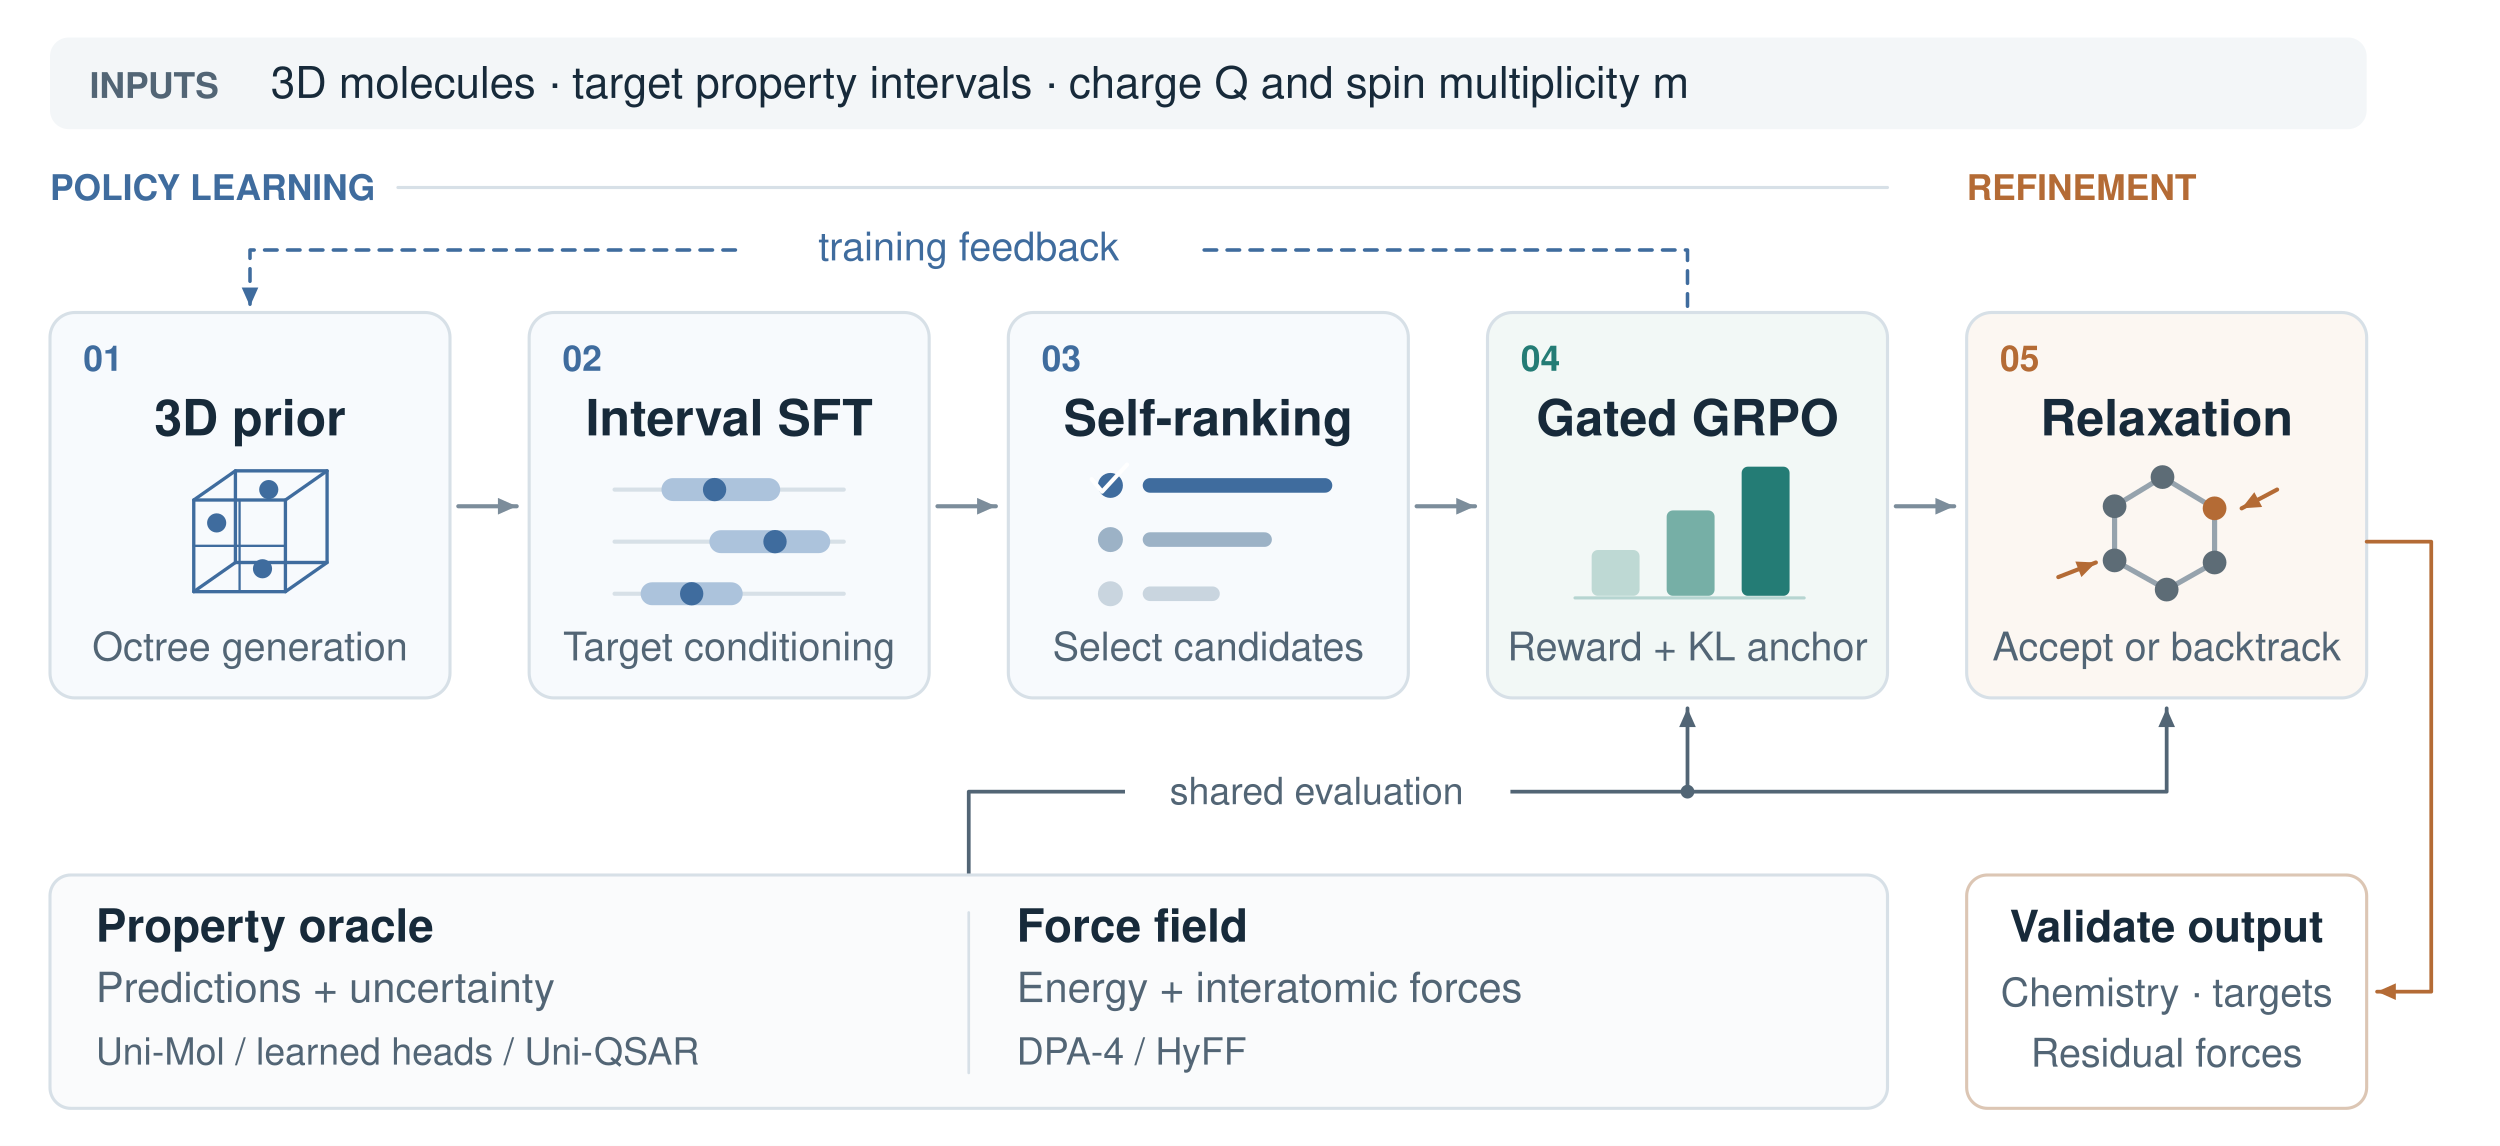
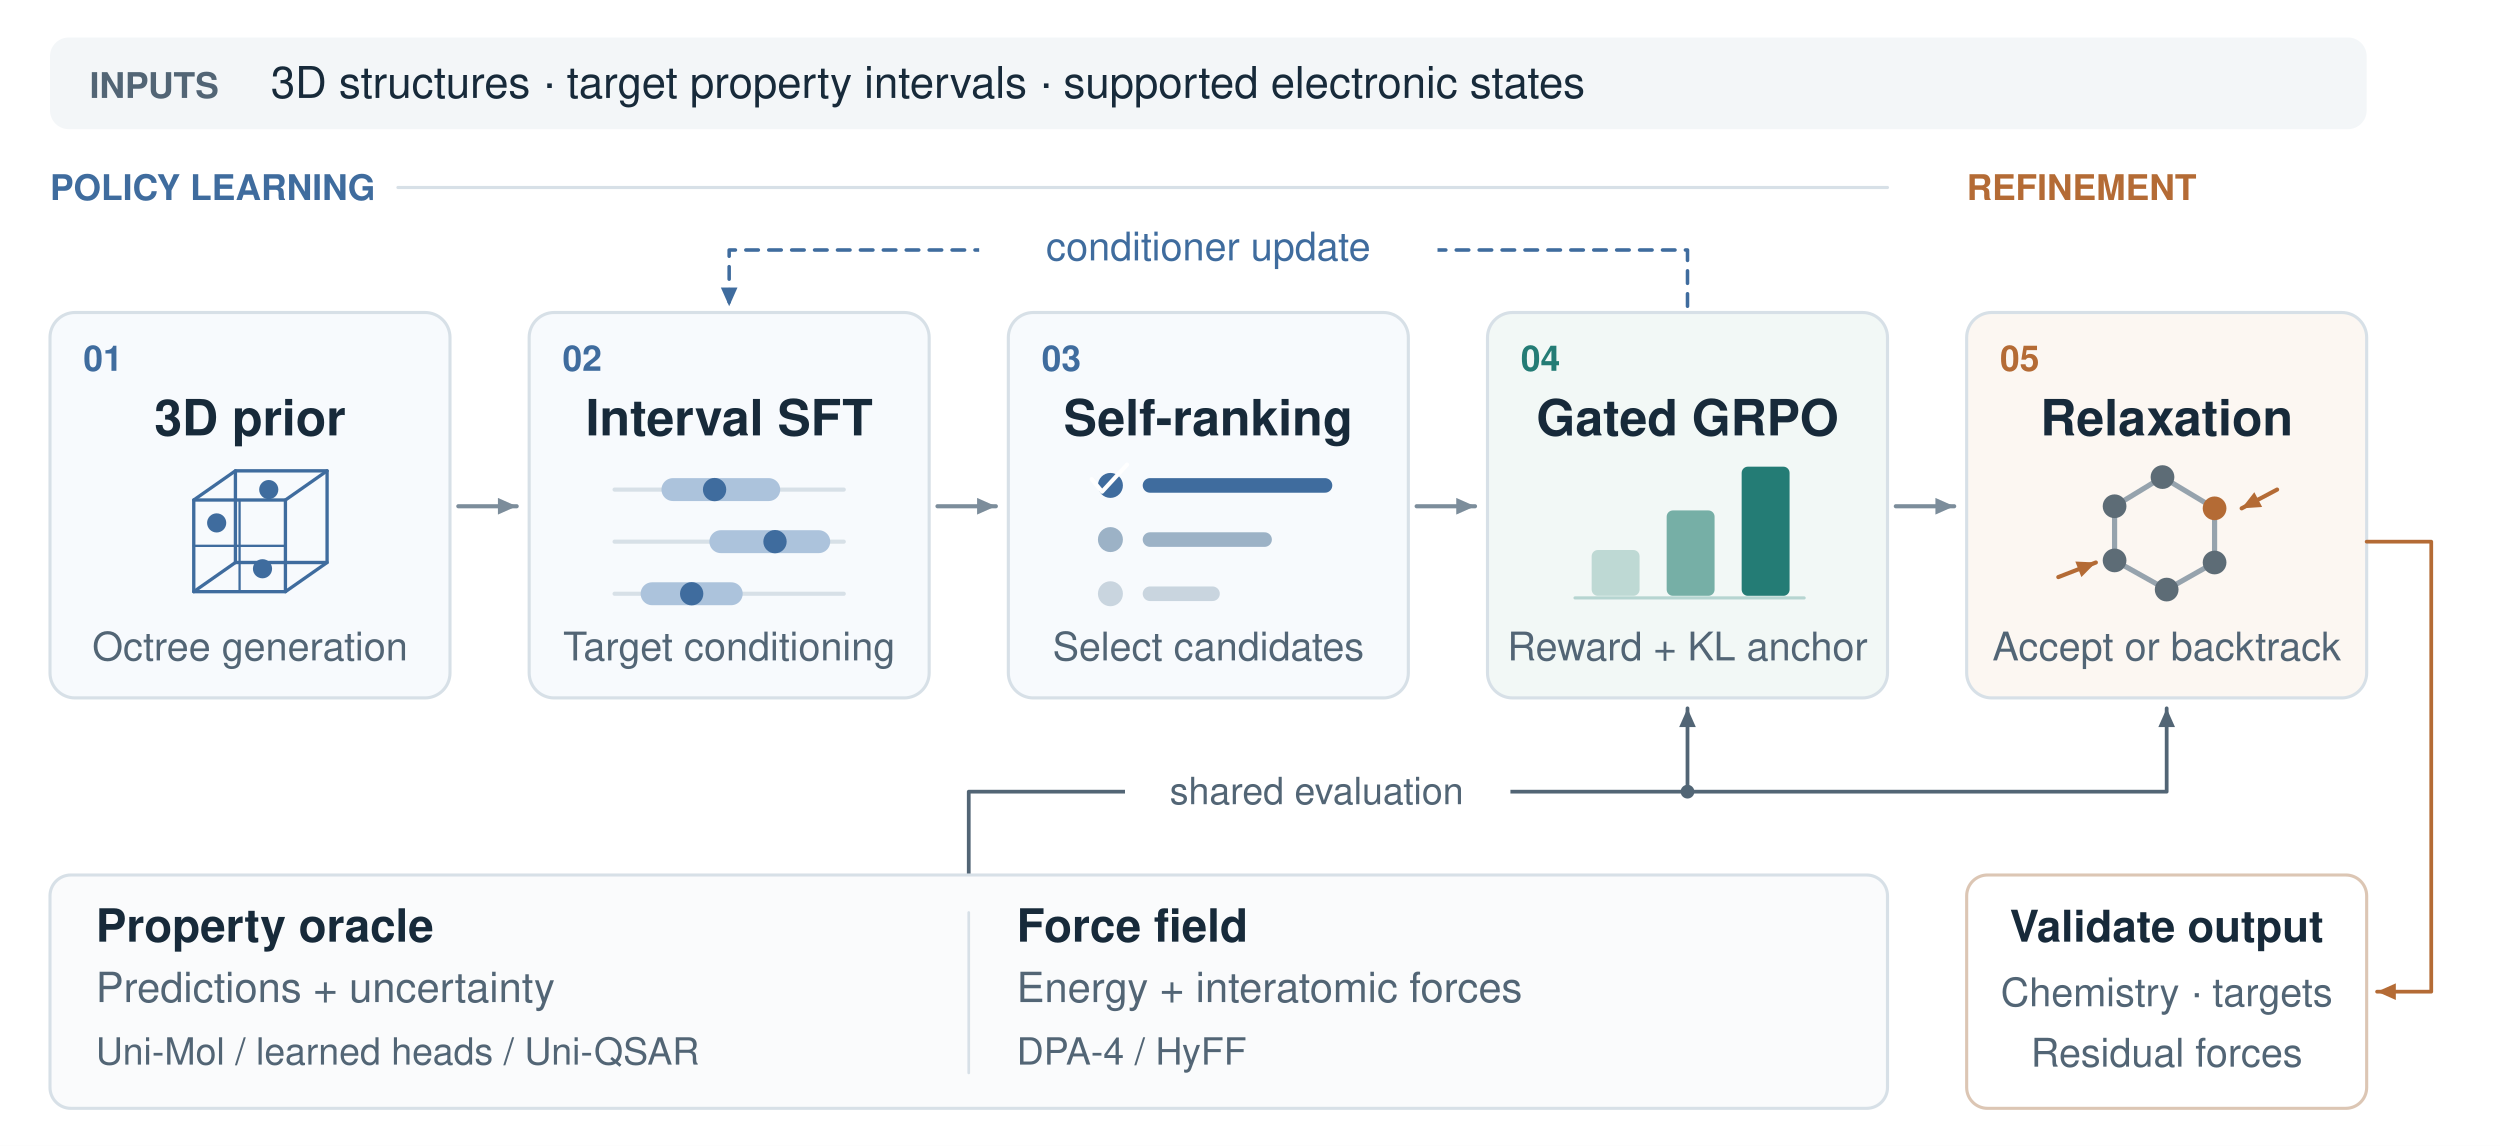
<svg xmlns="http://www.w3.org/2000/svg" width="1200" height="550" viewBox="0 0 1200 550" role="img" aria-labelledby="title desc">
  <rect x="0" y="0" width="1200" height="550" rx="0" fill="#FFFFFF" stroke="none" stroke-width="1.5" />
  <rect x="24" y="18" width="1112" height="44" rx="9" fill="#F3F6F8" stroke="none" stroke-width="1.5" />
  <text x="43" y="47" font-family="Helvetica, Arial, sans-serif" font-size="17" font-weight="700" fill="#526575" text-anchor="start">INPUTS</text>
-   <text x="130" y="47" font-family="Helvetica, Arial, sans-serif" font-size="21" font-weight="400" fill="#172A3A" text-anchor="start">3D molecules  ·  target property intervals  ·  charge Q and spin multiplicity m</text>
+   <text x="130" y="47" font-family="Helvetica, Arial, sans-serif" font-size="21" font-weight="400" fill="#172A3A" text-anchor="start">3D structures  ·  target property intervals  ·  supported electronic states</text>
  <text x="24" y="96" font-family="Helvetica, Arial, sans-serif" font-size="17" font-weight="700" fill="#3F6C9E" text-anchor="start">POLICY LEARNING</text>
  <polyline points="191,90 906,90" fill="none" stroke="#D7E0E7" stroke-width="1.5" stroke-linejoin="round" stroke-linecap="round" />
  <text x="944" y="96" font-family="Helvetica, Arial, sans-serif" font-size="17" font-weight="700" fill="#B46B35" text-anchor="start">REFINEMENT</text>
-   <polyline points="810,147 810,120 120,120 120,147" fill="none" stroke="#3F6C9E" stroke-width="1.7" stroke-linejoin="round" stroke-linecap="round" stroke-dasharray="6 5" />
-   <polygon points="120,147 124,138 116,138" fill="#3F6C9E" />
-   <rect x="355" y="105" width="220" height="27" rx="0" fill="#FFFFFF" stroke="none" stroke-width="1.5" />
-   <text x="465" y="125" font-family="Helvetica, Arial, sans-serif" font-size="19" font-weight="400" fill="#3F6C9E" text-anchor="middle">training feedback</text>
+   <polyline points="810,147 810,120 350,120 350,147" fill="none" stroke="#3F6C9E" stroke-width="1.7" stroke-linejoin="round" stroke-linecap="round" stroke-dasharray="6 5" />
+   <polygon points="350,147 354,138 346,138" fill="#3F6C9E" />
+   <rect x="470" y="105" width="220" height="27" rx="0" fill="#FFFFFF" stroke="none" stroke-width="1.5" />
+   <text x="580" y="125" font-family="Helvetica, Arial, sans-serif" font-size="19" font-weight="400" fill="#3F6C9E" text-anchor="middle">conditioner update</text>
  <rect x="24" y="150" width="192" height="185" rx="12" fill="#F7FAFD" stroke="#D7E0E7" stroke-width="1.5" />
  <text x="40" y="178" font-family="Helvetica, Arial, sans-serif" font-size="17" font-weight="700" fill="#3F6C9E" text-anchor="start">01</text>
  <text x="120" y="209" font-family="Helvetica, Arial, sans-serif" font-size="24" font-weight="700" fill="#172A3A" text-anchor="middle">3D prior</text>
  <polyline points="93,240 137,240 137,284 93,284 93,240" fill="none" stroke="#3F6C9E" stroke-width="1.6" stroke-linejoin="round" stroke-linecap="round" />
  <polyline points="113,226 157,226 157,270 113,270 113,226" fill="none" stroke="#3F6C9E" stroke-width="1.6" stroke-linejoin="round" stroke-linecap="round" />
  <polyline points="93,240 113,226" fill="none" stroke="#3F6C9E" stroke-width="1.6" stroke-linejoin="round" stroke-linecap="round" />
  <polyline points="137,240 157,226" fill="none" stroke="#3F6C9E" stroke-width="1.6" stroke-linejoin="round" stroke-linecap="round" />
  <polyline points="137,284 157,270" fill="none" stroke="#3F6C9E" stroke-width="1.6" stroke-linejoin="round" stroke-linecap="round" />
  <polyline points="93,284 113,270" fill="none" stroke="#3F6C9E" stroke-width="1.6" stroke-linejoin="round" stroke-linecap="round" />
  <polyline points="115,240 115,284" fill="none" stroke="#3F6C9E" stroke-width="1.1" stroke-linejoin="round" stroke-linecap="round" />
  <polyline points="93,262 137,262" fill="none" stroke="#3F6C9E" stroke-width="1.1" stroke-linejoin="round" stroke-linecap="round" />
  <circle cx="104" cy="251" r="4.6" fill="#3F6C9E" stroke="none" stroke-width="1.5" />
  <circle cx="126" cy="273" r="4.6" fill="#3F6C9E" stroke="none" stroke-width="1.5" />
  <circle cx="129" cy="235" r="4.6" fill="#3F6C9E" stroke="none" stroke-width="1.5" />
  <text x="120" y="317" font-family="Helvetica, Arial, sans-serif" font-size="19" font-weight="400" fill="#526575" text-anchor="middle">Octree generation</text>
  <rect x="254" y="150" width="192" height="185" rx="12" fill="#F7FAFD" stroke="#D7E0E7" stroke-width="1.5" />
  <text x="270" y="178" font-family="Helvetica, Arial, sans-serif" font-size="17" font-weight="700" fill="#3F6C9E" text-anchor="start">02</text>
  <text x="350" y="209" font-family="Helvetica, Arial, sans-serif" font-size="24" font-weight="700" fill="#172A3A" text-anchor="middle">Interval SFT</text>
  <polyline points="295,235 405,235" fill="none" stroke="#D7E0E7" stroke-width="2" stroke-linejoin="round" stroke-linecap="round" />
  <polyline points="323,235 369,235" fill="none" stroke="#ACC3DC" stroke-width="11" stroke-linejoin="round" stroke-linecap="round" />
  <circle cx="343" cy="235" r="5.6" fill="#3F6C9E" stroke="none" stroke-width="1.5" />
  <polyline points="295,260 405,260" fill="none" stroke="#D7E0E7" stroke-width="2" stroke-linejoin="round" stroke-linecap="round" />
  <polyline points="346,260 393,260" fill="none" stroke="#ACC3DC" stroke-width="11" stroke-linejoin="round" stroke-linecap="round" />
  <circle cx="372" cy="260" r="5.6" fill="#3F6C9E" stroke="none" stroke-width="1.5" />
  <polyline points="295,285 405,285" fill="none" stroke="#D7E0E7" stroke-width="2" stroke-linejoin="round" stroke-linecap="round" />
  <polyline points="313,285 351,285" fill="none" stroke="#ACC3DC" stroke-width="11" stroke-linejoin="round" stroke-linecap="round" />
  <circle cx="332" cy="285" r="5.6" fill="#3F6C9E" stroke="none" stroke-width="1.5" />
  <text x="350" y="317" font-family="Helvetica, Arial, sans-serif" font-size="19" font-weight="400" fill="#526575" text-anchor="middle">Target conditioning</text>
  <rect x="484" y="150" width="192" height="185" rx="12" fill="#F7FAFD" stroke="#D7E0E7" stroke-width="1.5" />
  <text x="500" y="178" font-family="Helvetica, Arial, sans-serif" font-size="17" font-weight="700" fill="#3F6C9E" text-anchor="start">03</text>
  <text x="580" y="209" font-family="Helvetica, Arial, sans-serif" font-size="24" font-weight="700" fill="#172A3A" text-anchor="middle">Self-ranking</text>
  <circle cx="533" cy="233" r="6" fill="#3F6C9E" stroke="none" stroke-width="1.5" />
  <polyline points="552,233 636,233" fill="none" stroke="#3F6C9E" stroke-width="7" stroke-linejoin="round" stroke-linecap="round" />
  <circle cx="533" cy="259" r="6" fill="#9CB2C6" stroke="none" stroke-width="1.5" />
  <polyline points="552,259 607,259" fill="none" stroke="#9CB2C6" stroke-width="7" stroke-linejoin="round" stroke-linecap="round" />
  <circle cx="533" cy="285" r="6" fill="#C9D5DF" stroke="none" stroke-width="1.5" />
  <polyline points="552,285 582,285" fill="none" stroke="#C9D5DF" stroke-width="7" stroke-linejoin="round" stroke-linecap="round" />
  <polyline points="524,230 529,236 541,223" fill="none" stroke="#FFFFFF" stroke-width="2" stroke-linejoin="round" stroke-linecap="round" />
  <text x="580" y="317" font-family="Helvetica, Arial, sans-serif" font-size="19" font-weight="400" fill="#526575" text-anchor="middle">Select candidates</text>
  <rect x="714" y="150" width="192" height="185" rx="12" fill="#F2F8F6" stroke="#D7E0E7" stroke-width="1.5" />
  <text x="730" y="178" font-family="Helvetica, Arial, sans-serif" font-size="17" font-weight="700" fill="#247C75" text-anchor="start">04</text>
  <text x="810" y="209" font-family="Helvetica, Arial, sans-serif" font-size="24" font-weight="700" fill="#172A3A" text-anchor="middle">Gated GRPO</text>
  <polyline points="756,287 866,287" fill="none" stroke="#B6D5D1" stroke-width="1.5" stroke-linejoin="round" stroke-linecap="round" />
  <rect x="764" y="264" width="23" height="22" rx="3" fill="#BED9D4" stroke="none" stroke-width="1.5" />
  <rect x="800" y="245" width="23" height="41" rx="3" fill="#76AFA6" stroke="none" stroke-width="1.5" />
  <rect x="836" y="224" width="23" height="62" rx="3" fill="#247C75" stroke="none" stroke-width="1.5" />
  <text x="810" y="317" font-family="Helvetica, Arial, sans-serif" font-size="19" font-weight="400" fill="#526575" text-anchor="middle">Reward + KL anchor</text>
  <rect x="944" y="150" width="192" height="185" rx="12" fill="#FCF7F2" stroke="#D7E0E7" stroke-width="1.5" />
  <text x="960" y="178" font-family="Helvetica, Arial, sans-serif" font-size="17" font-weight="700" fill="#B46B35" text-anchor="start">05</text>
  <text x="1040" y="209" font-family="Helvetica, Arial, sans-serif" font-size="24" font-weight="700" fill="#172A3A" text-anchor="middle">Relaxation</text>
  <polyline points="1015,243 1038,229 1063,244 1063,270 1040,283 1015,269 1015,243" fill="none" stroke="#96A3AD" stroke-width="2.5" stroke-linejoin="round" stroke-linecap="round" />
  <circle cx="1015" cy="243" r="5.7" fill="#5D6C76" stroke="none" stroke-width="1.5" />
  <circle cx="1038" cy="229" r="5.7" fill="#5D6C76" stroke="none" stroke-width="1.5" />
  <circle cx="1063" cy="244" r="5.7" fill="#B46B35" stroke="none" stroke-width="1.5" />
  <circle cx="1063" cy="270" r="5.7" fill="#5D6C76" stroke="none" stroke-width="1.5" />
  <circle cx="1040" cy="283" r="5.7" fill="#5D6C76" stroke="none" stroke-width="1.5" />
  <circle cx="1015" cy="269" r="5.7" fill="#5D6C76" stroke="none" stroke-width="1.5" />
  <polyline points="1093,235 1076,244" fill="none" stroke="#B46B35" stroke-width="2" stroke-linejoin="round" stroke-linecap="round" />
  <polygon points="1076,244 1085.83,243.324 1082.08,236.254" fill="#B46B35" />
  <polyline points="988,277 1006,270" fill="none" stroke="#B46B35" stroke-width="2" stroke-linejoin="round" stroke-linecap="round" />
  <polygon points="1006,270 996.162,269.534 999.062,276.99" fill="#B46B35" />
  <text x="1040" y="317" font-family="Helvetica, Arial, sans-serif" font-size="19" font-weight="400" fill="#526575" text-anchor="middle">Accept or backtrack</text>
  <polyline points="220,243 248,243" fill="none" stroke="#7C8D9B" stroke-width="2" stroke-linejoin="round" stroke-linecap="round" />
  <polygon points="248,243 239,239 239,247" fill="#7C8D9B" />
  <polyline points="450,243 478,243" fill="none" stroke="#7C8D9B" stroke-width="2" stroke-linejoin="round" stroke-linecap="round" />
  <polygon points="478,243 469,239 469,247" fill="#7C8D9B" />
  <polyline points="680,243 708,243" fill="none" stroke="#7C8D9B" stroke-width="2" stroke-linejoin="round" stroke-linecap="round" />
  <polygon points="708,243 699,239 699,247" fill="#7C8D9B" />
  <polyline points="910,243 938,243" fill="none" stroke="#7C8D9B" stroke-width="2" stroke-linejoin="round" stroke-linecap="round" />
  <polygon points="938,243 929,239 929,247" fill="#7C8D9B" />
  <polyline points="465,420 465,380 1040,380 1040,340" fill="none" stroke="#526575" stroke-width="1.8" stroke-linejoin="round" stroke-linecap="round" />
  <polygon points="1040,340 1036,349 1044,349" fill="#526575" />
  <polyline points="810,380 810,340" fill="none" stroke="#526575" stroke-width="1.8" stroke-linejoin="round" stroke-linecap="round" />
  <polygon points="810,340 806,349 814,349" fill="#526575" />
  <circle cx="810" cy="380" r="3.3" fill="#526575" stroke="none" stroke-width="1.5" />
  <rect x="540" y="366" width="185" height="28" rx="0" fill="#FFFFFF" stroke="none" stroke-width="1.5" />
  <text x="632" y="386" font-family="Helvetica, Arial, sans-serif" font-size="18" font-weight="400" fill="#526575" text-anchor="middle">shared evaluation</text>
  <rect x="24" y="420" width="882" height="112" rx="10" fill="#FAFBFC" stroke="#D7E0E7" stroke-width="1.5" />
  <polyline points="465,438 465,515" fill="none" stroke="#D7E0E7" stroke-width="1.3" stroke-linejoin="round" stroke-linecap="round" />
  <text x="46" y="452" font-family="Helvetica, Arial, sans-serif" font-size="22" font-weight="700" fill="#172A3A" text-anchor="start">Property oracle</text>
  <text x="46" y="481" font-family="Helvetica, Arial, sans-serif" font-size="20" font-weight="400" fill="#526575" text-anchor="start">Predictions + uncertainty</text>
  <text x="46" y="511" font-family="Helvetica, Arial, sans-serif" font-size="18" font-weight="400" fill="#526575" text-anchor="start">Uni-Mol / learned heads / Uni-QSAR</text>
  <text x="488" y="452" font-family="Helvetica, Arial, sans-serif" font-size="22" font-weight="700" fill="#172A3A" text-anchor="start">Force field</text>
  <text x="488" y="481" font-family="Helvetica, Arial, sans-serif" font-size="20" font-weight="400" fill="#526575" text-anchor="start">Energy + interatomic forces</text>
  <text x="488" y="511" font-family="Helvetica, Arial, sans-serif" font-size="18" font-weight="400" fill="#526575" text-anchor="start">DPA-4 / HyFF</text>
  <polyline points="1136,260 1167,260 1167,476 1141,476" fill="none" stroke="#B46B35" stroke-width="1.8" stroke-linejoin="round" stroke-linecap="round" />
  <polygon points="1141,476 1150,480 1150,472" fill="#B46B35" />
  <rect x="944" y="420" width="192" height="112" rx="10" fill="#FFFFFF" stroke="#DCC6B4" stroke-width="1.5" />
  <text x="1040" y="452" font-family="Helvetica, Arial, sans-serif" font-size="21" font-weight="700" fill="#172A3A" text-anchor="middle">Validate output</text>
  <text x="1040" y="483" font-family="Helvetica, Arial, sans-serif" font-size="19" font-weight="400" fill="#526575" text-anchor="middle">Chemistry · targets</text>
  <text x="1040" y="512" font-family="Helvetica, Arial, sans-serif" font-size="19" font-weight="400" fill="#526575" text-anchor="middle">Residual forces</text>
</svg>
